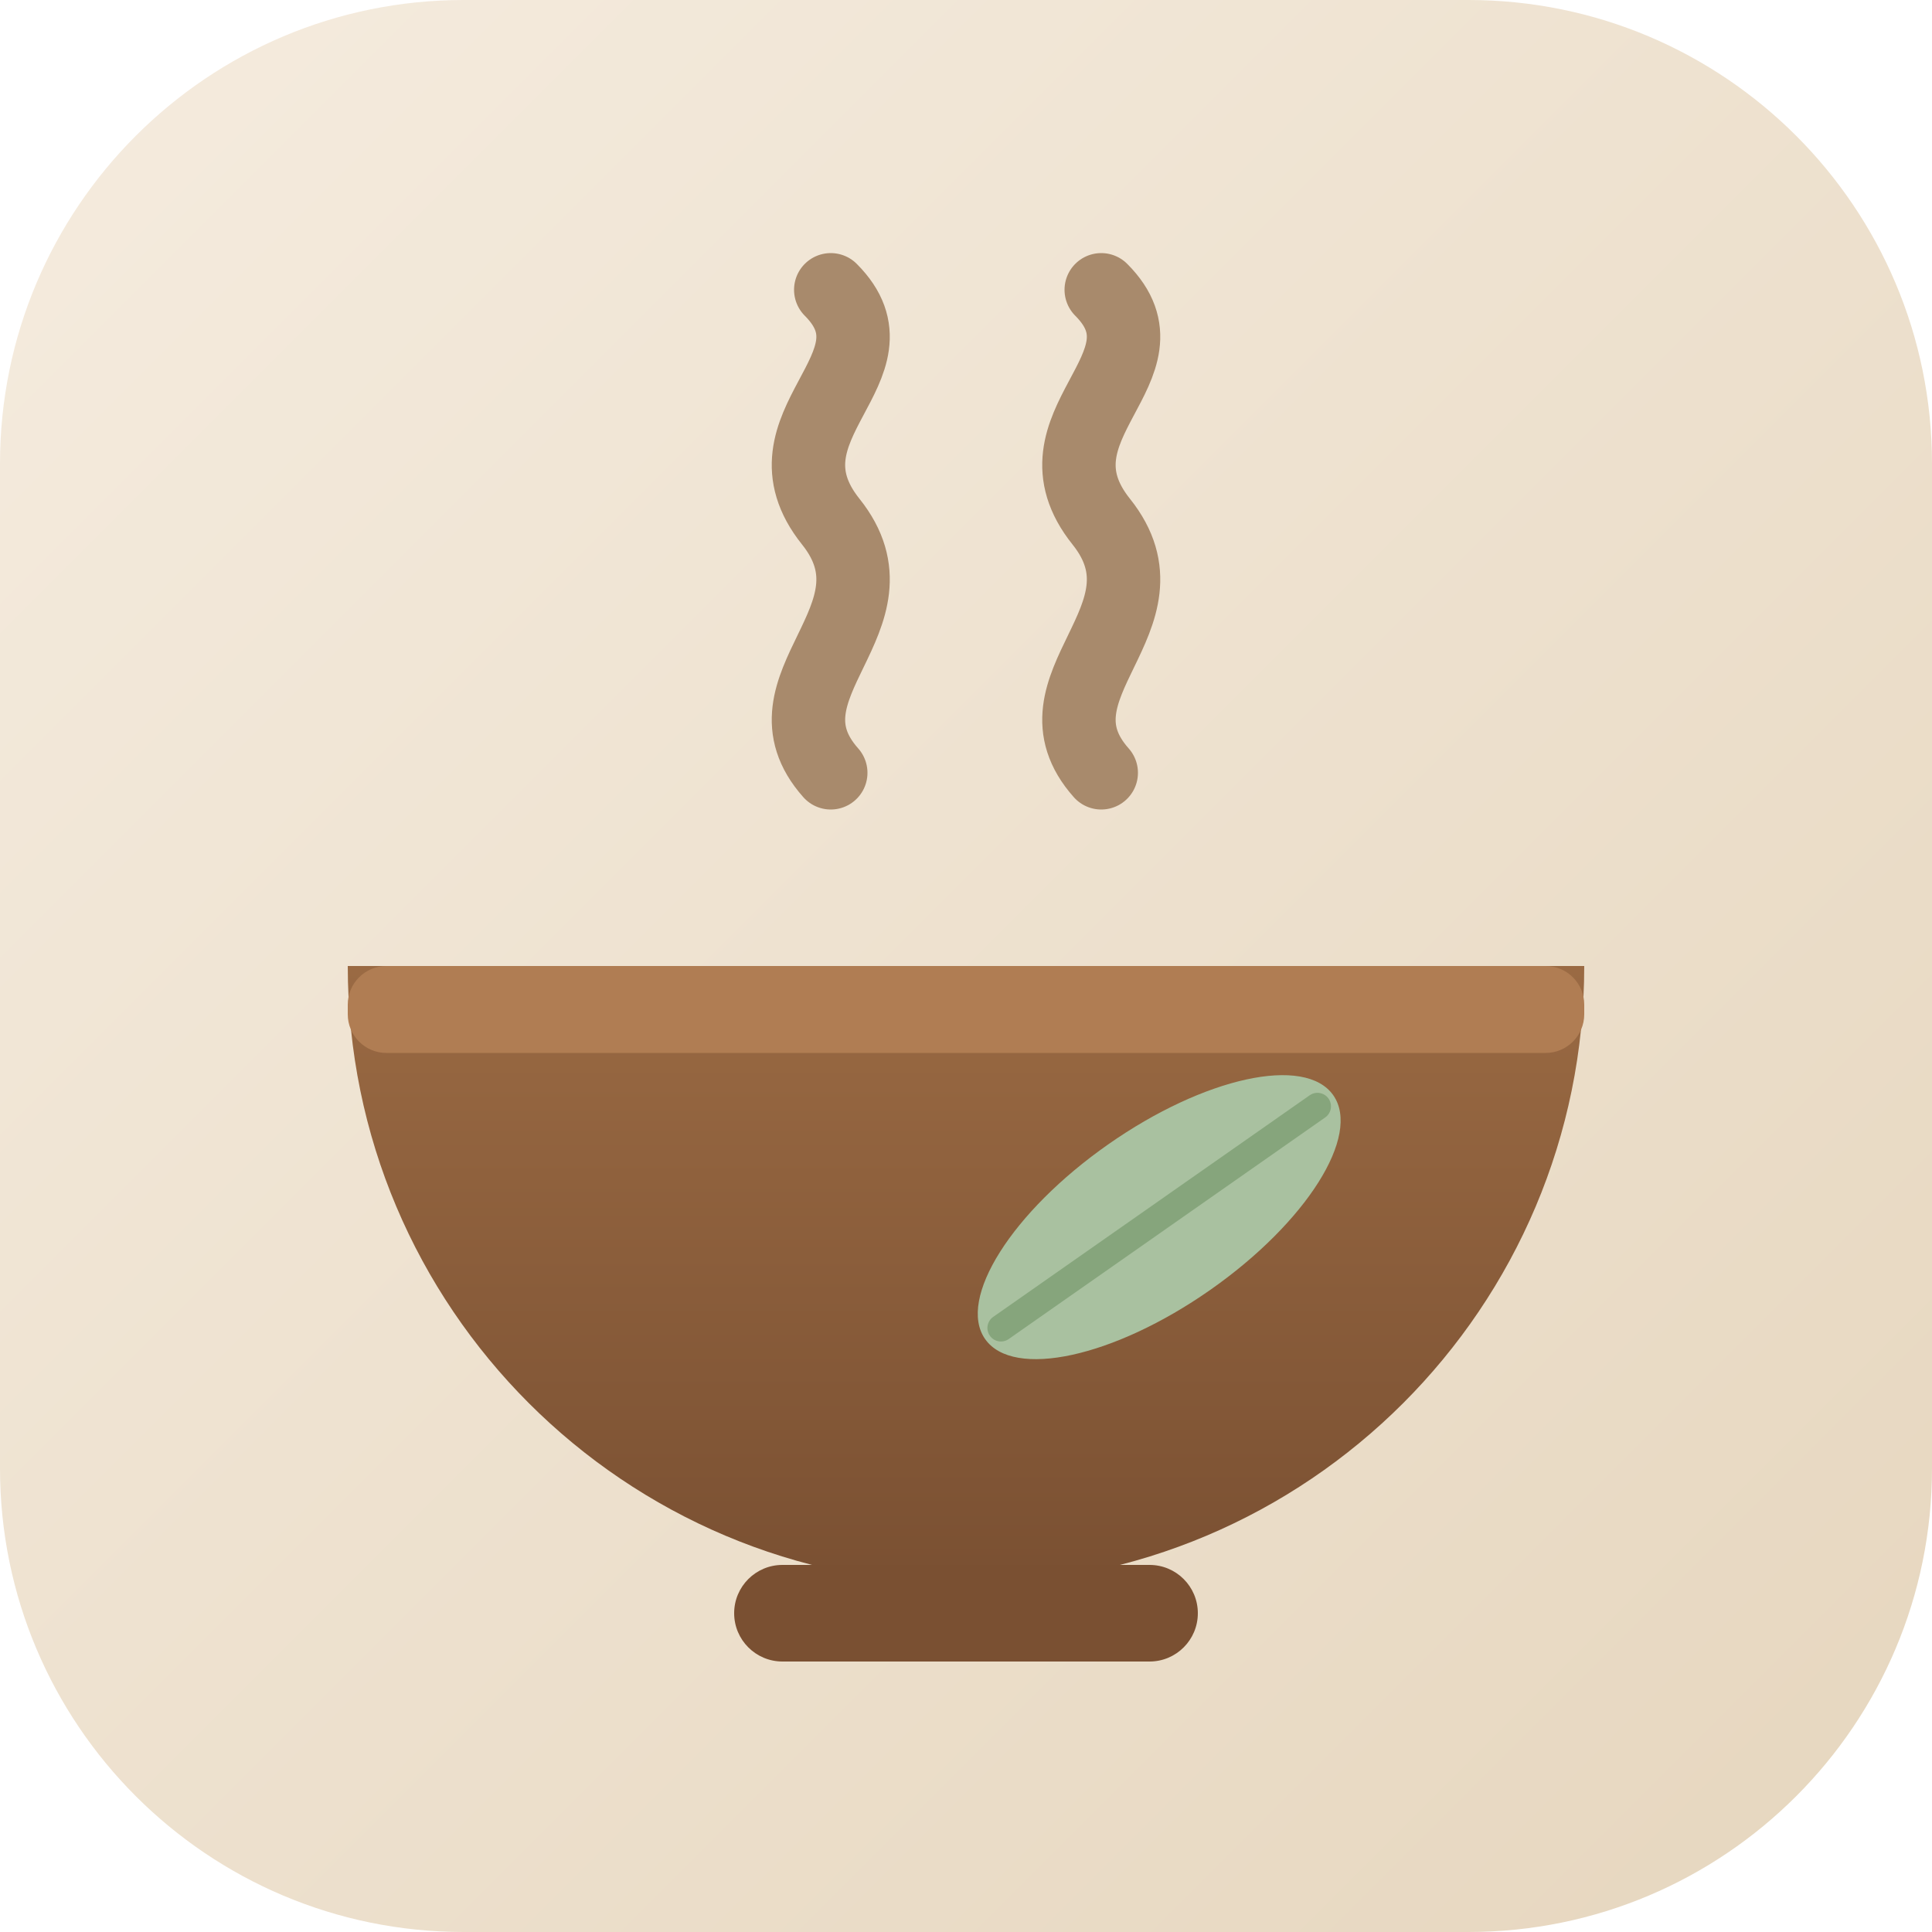
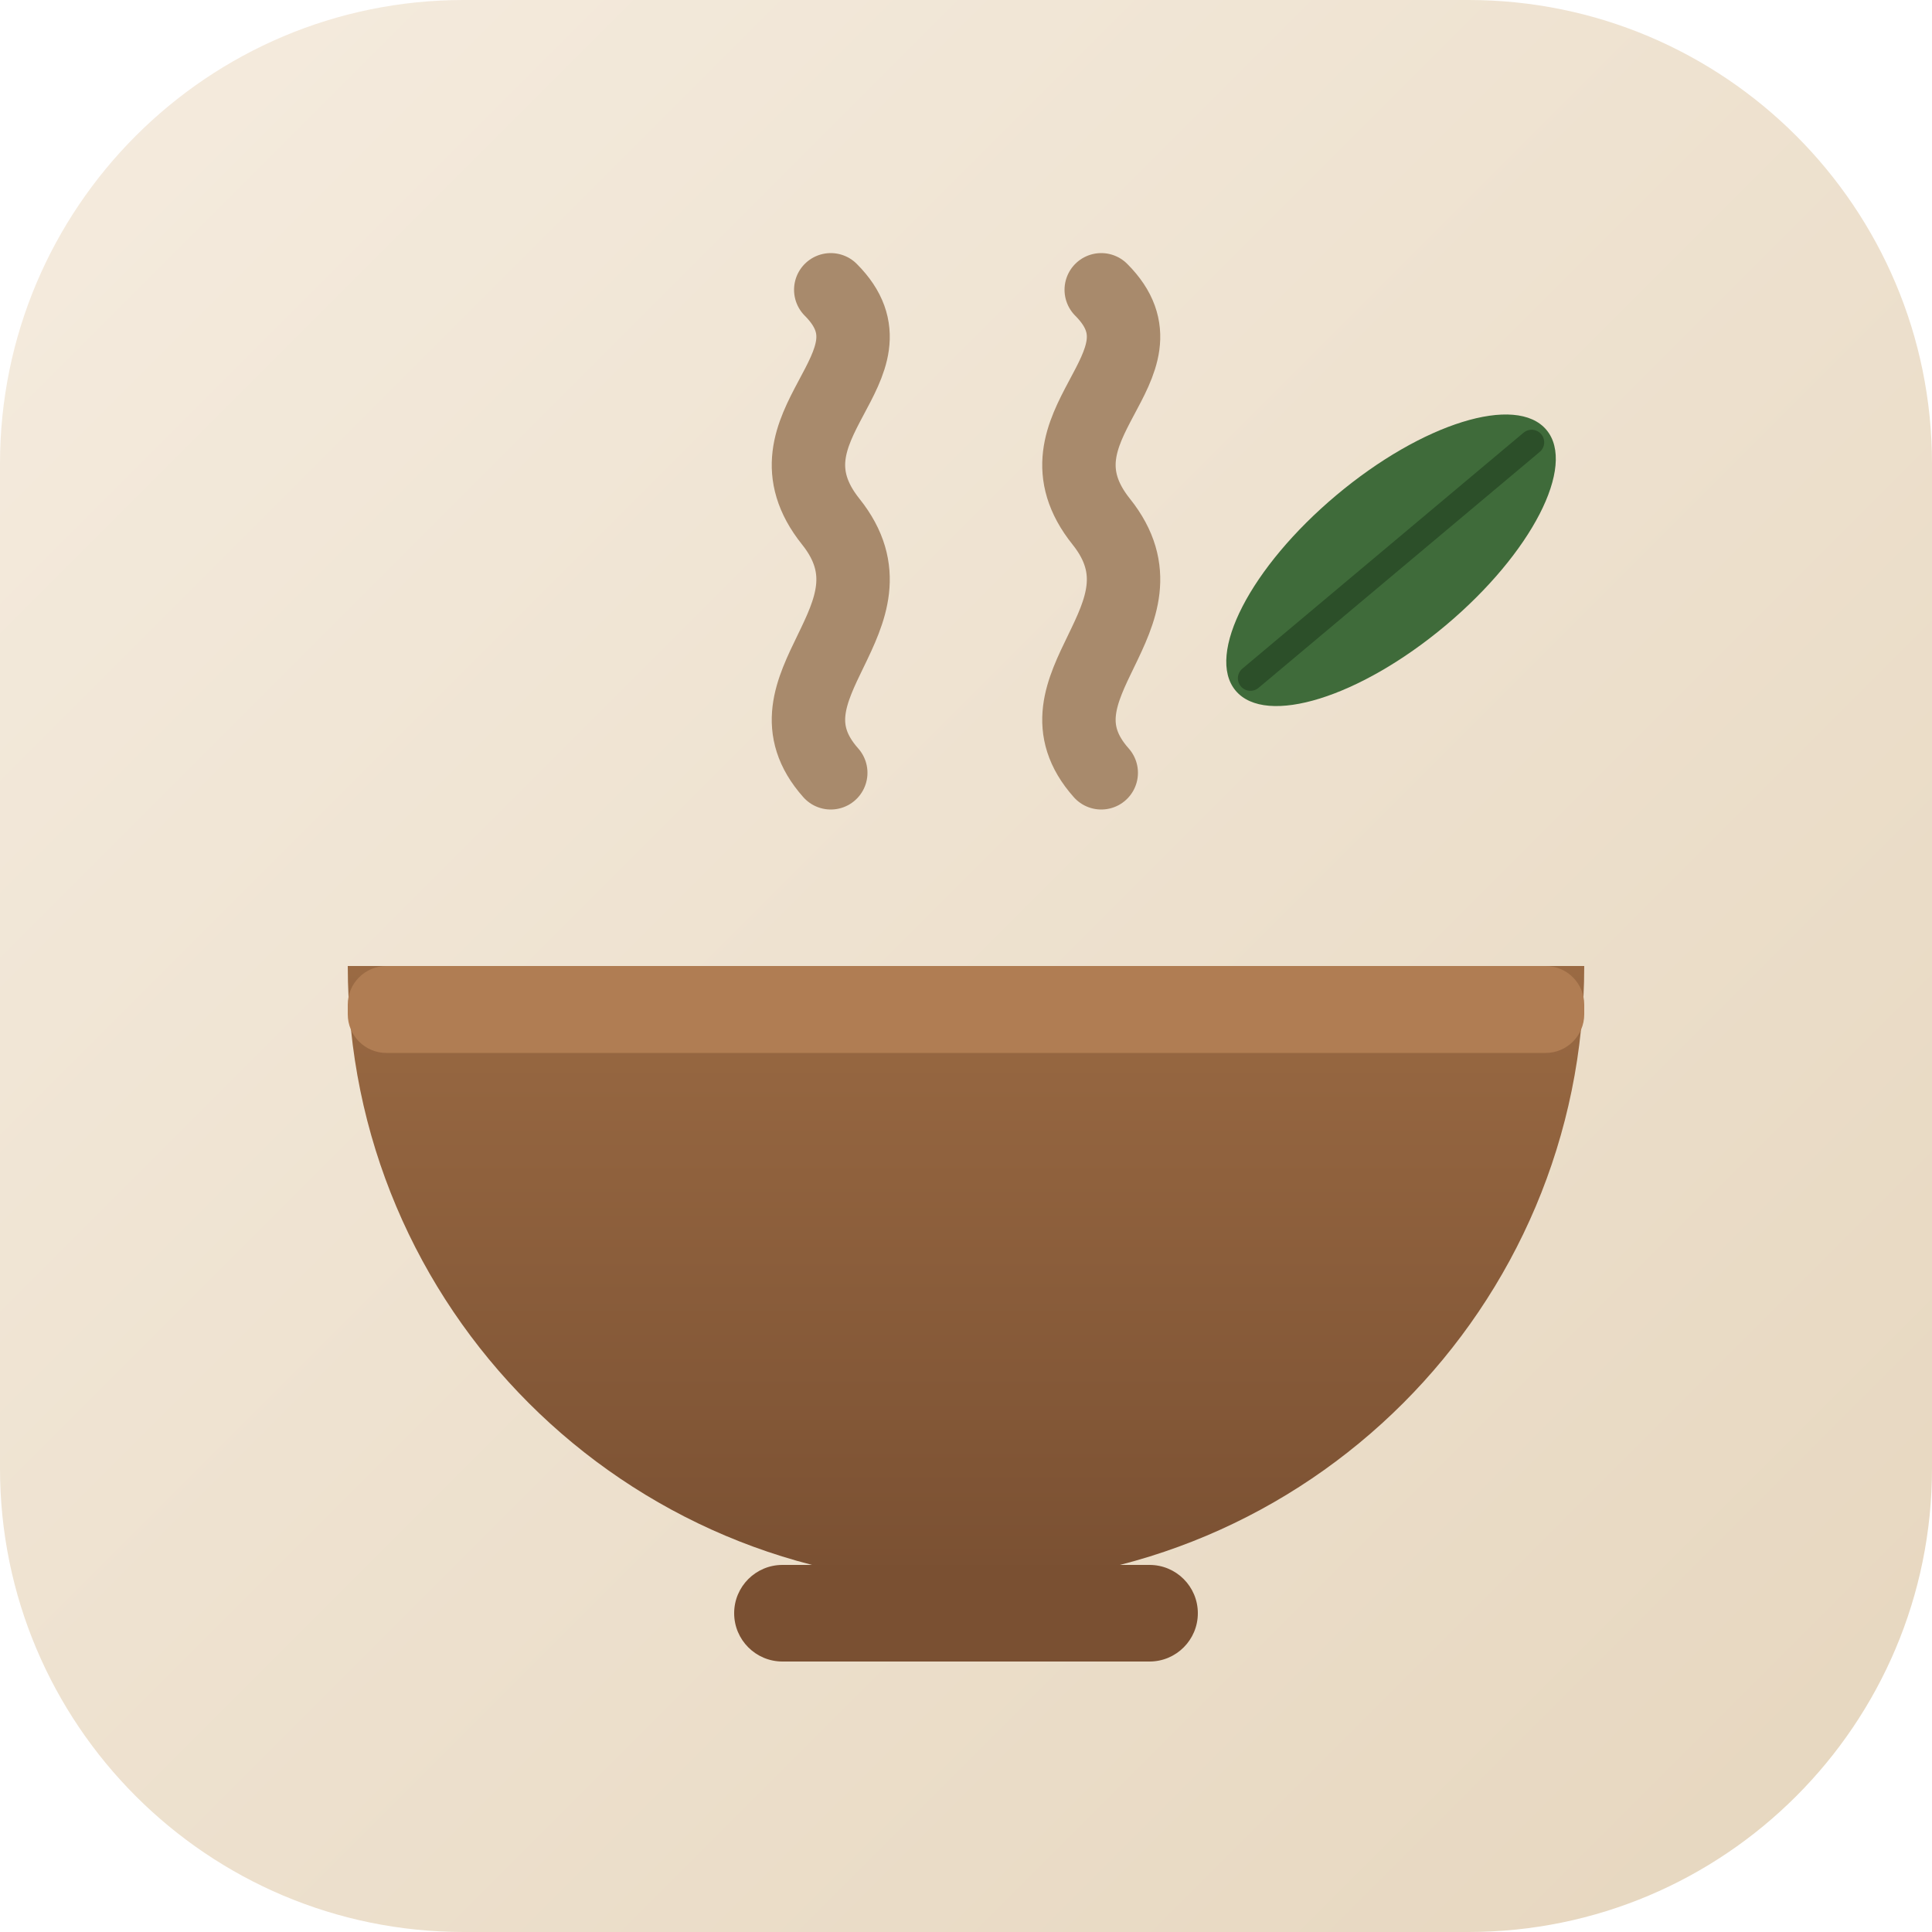
<svg xmlns="http://www.w3.org/2000/svg" viewBox="0 0 100 100">
  <defs>
    <linearGradient id="bg" x1="0" y1="0" x2="1" y2="1">
      <stop offset="0" stop-color="#f5ecdf" />
      <stop offset="1" stop-color="#e6d6be" />
    </linearGradient>
    <linearGradient id="wood" x1="0" y1="0" x2="0" y2="1">
      <stop offset="0" stop-color="#9a6a43" />
      <stop offset="1" stop-color="#7a5032" />
    </linearGradient>
  </defs>
  <rect width="100" height="100" rx="24" fill="url(#bg)" />
  <g fill="none" stroke="#a88a6c" stroke-width="3.8" stroke-linecap="round">
    <path d="M43 40c-4-4.5 4-8 0-13s4-8 0-12" />
    <path d="M57 40c-4-4.5 4-8 0-13s4-8 0-12" />
  </g>
  <path d="M18 50h64a32 32 0 0 1-64 0z" fill="url(#wood)" />
  <rect x="18" y="50" width="64" height="4.5" rx="2" fill="#b07d53" />
  <rect x="38" y="81" width="24" height="5" rx="2.5" fill="#7a5032" />
-   <g transform="rotate(-35 60 63)">
-     <ellipse cx="60" cy="63" rx="11" ry="4.6" fill="#a9c1a0" />
-     <path d="M50 63h20" stroke="#86a57c" stroke-width="1.4" stroke-linecap="round" />
+   <g transform="rotate(-40 72 29)">
+     <ellipse cx="72" cy="29" rx="10.5" ry="4.4" fill="#3f6b3a" />
+     <path d="M62.5 29h19" stroke="#2c4f29" stroke-width="1.3" stroke-linecap="round" />
  </g>
</svg>
